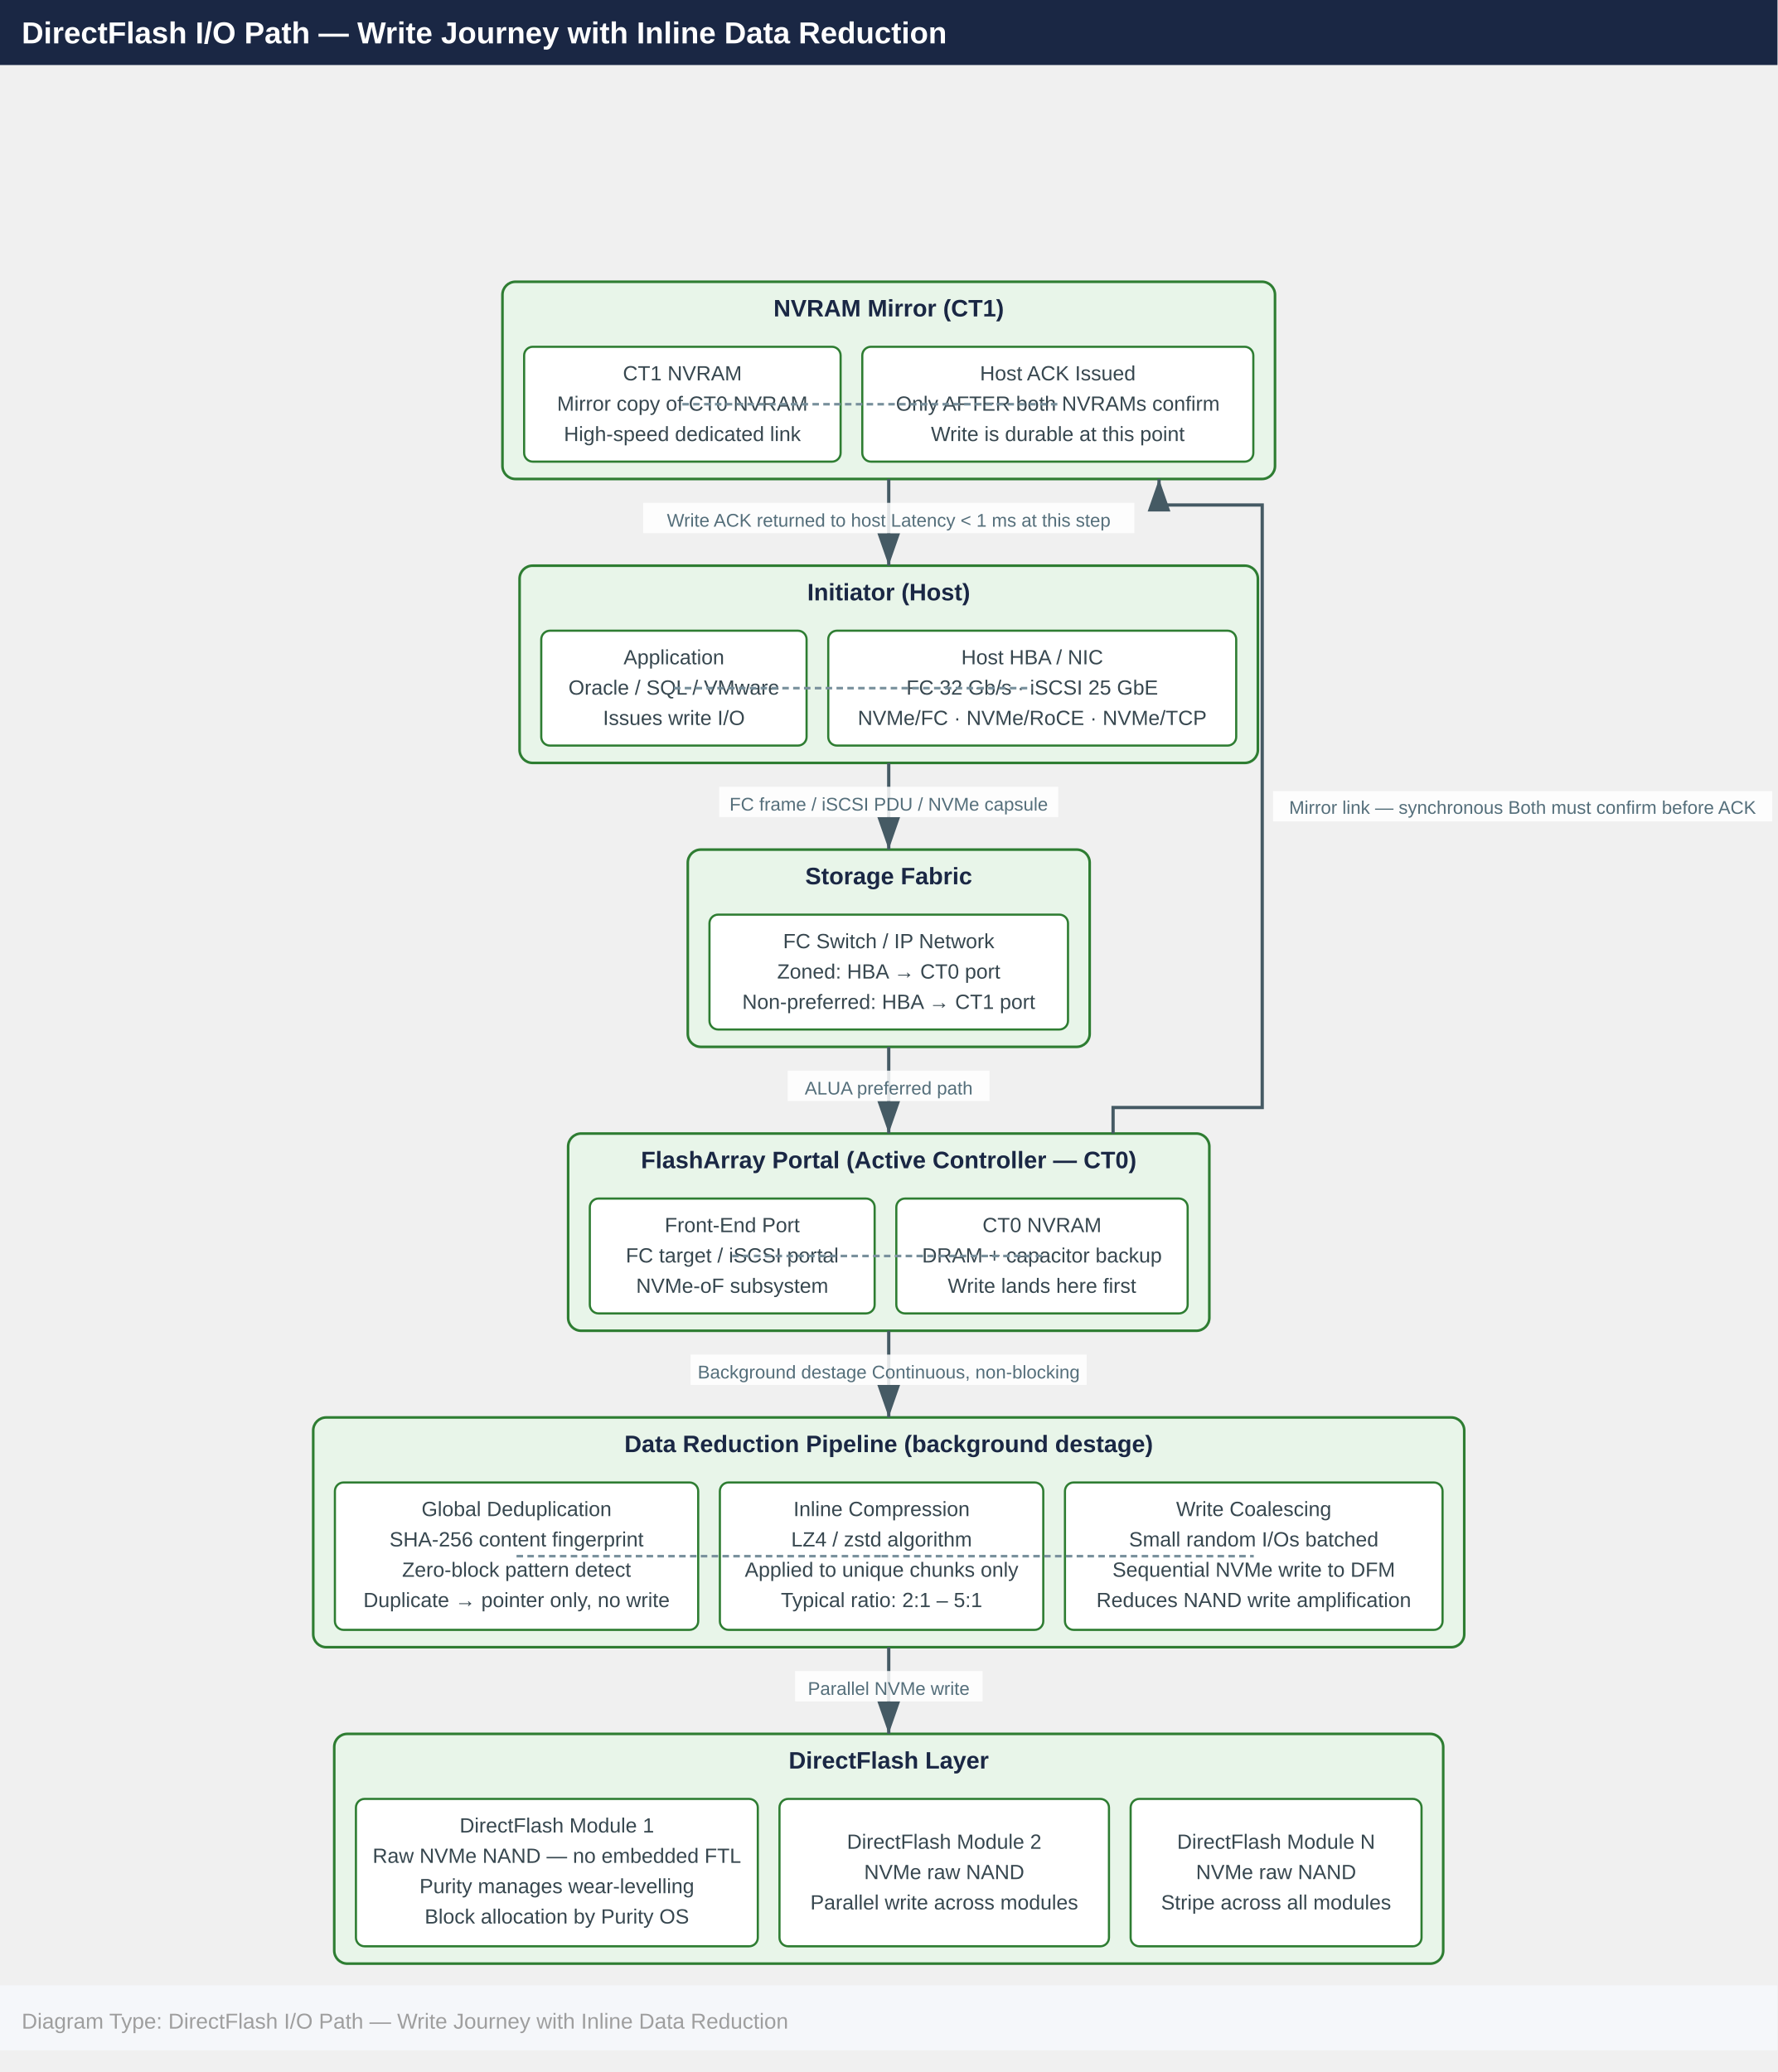
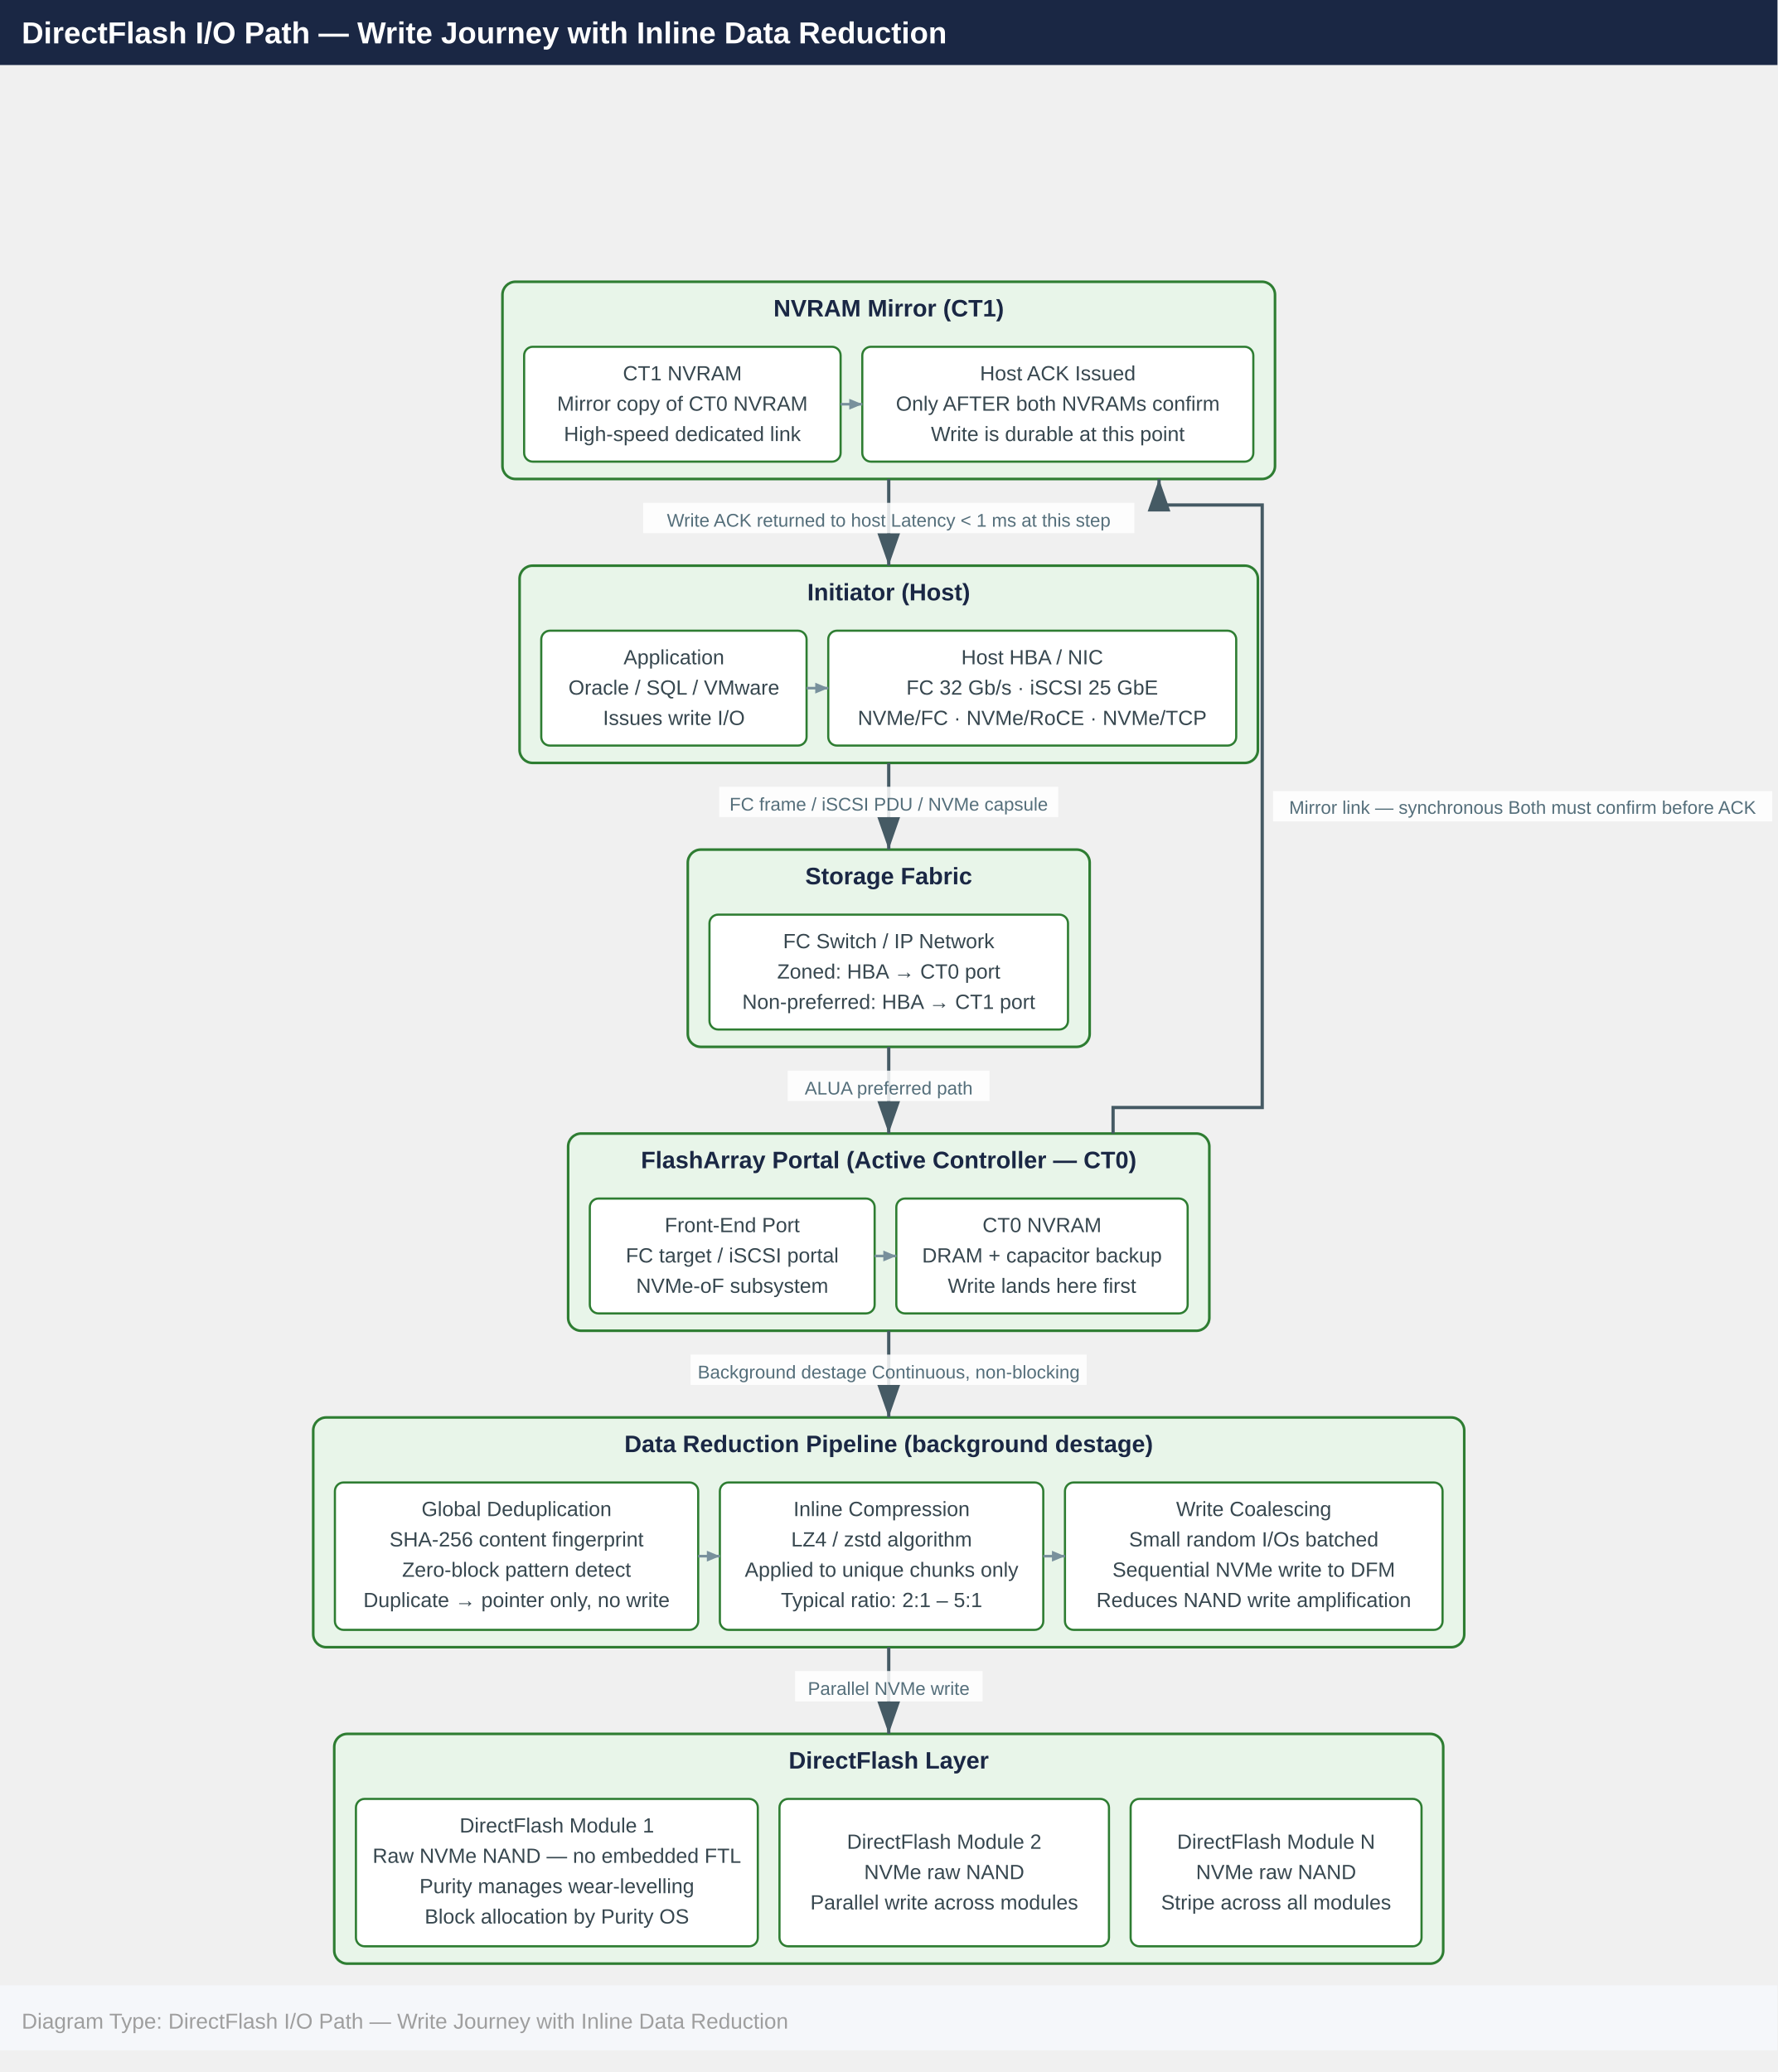
<svg xmlns="http://www.w3.org/2000/svg" width="820" height="956" viewBox="0 0 820 956">
  <defs>
+     <marker id="arrowsm" markerWidth="6" markerHeight="5" refX="6" refY="2.5" orient="auto" markerUnits="userSpaceOnUse">
+       <polygon points="0 0, 6 2.5, 0 5" fill="#78909c" />
+     </marker>
    <marker id="arrowhead" markerWidth="10" markerHeight="7" refX="10" refY="3.5" orient="auto">
      <polygon points="0 0, 10 3.5, 0 7" fill="#455a64" />
    </marker>
  </defs>
  <rect x="0" y="0" width="820" height="30" fill="#1a2744" />
  <text x="10" y="20" font-family="Arial,Helvetica,sans-serif" font-size="14" font-weight="bold" fill="#ffffff">DirectFlash I/O Path — Write Journey with Inline Data Reduction</text>
  <rect x="231.8" y="130.0" width="356.4" height="91.0" rx="6" fill="#e8f5e9" stroke="#2e7d32" stroke-width="1.2" />
  <text x="410.0" y="146.0" text-anchor="middle" font-family="Arial,Helvetica,sans-serif" font-size="11" font-weight="700" fill="#1a2744">NVRAM Mirror (CT1)</text>
  <rect x="241.8" y="160.0" width="146.0" height="53.0" rx="4" fill="#ffffff" stroke="#2e7d32" stroke-width="1" />
  <text x="314.8" y="175.5" text-anchor="middle" font-family="Arial,Helvetica,sans-serif" font-size="9.5" fill="#37474f">CT1 NVRAM</text>
  <text x="314.8" y="189.5" text-anchor="middle" font-family="Arial,Helvetica,sans-serif" font-size="9.5" fill="#37474f">Mirror copy of CT0 NVRAM</text>
  <text x="314.8" y="203.5" text-anchor="middle" font-family="Arial,Helvetica,sans-serif" font-size="9.5" fill="#37474f">High-speed dedicated link</text>
  <rect x="397.8" y="160.0" width="180.4" height="53.0" rx="4" fill="#ffffff" stroke="#2e7d32" stroke-width="1" />
  <text x="488.0" y="175.5" text-anchor="middle" font-family="Arial,Helvetica,sans-serif" font-size="9.5" fill="#37474f">Host ACK Issued</text>
  <text x="488.0" y="189.5" text-anchor="middle" font-family="Arial,Helvetica,sans-serif" font-size="9.5" fill="#37474f">Only AFTER both NVRAMs confirm</text>
  <text x="488.0" y="203.5" text-anchor="middle" font-family="Arial,Helvetica,sans-serif" font-size="9.5" fill="#37474f">Write is durable at this point</text>
  <rect x="239.7" y="261.0" width="340.6" height="91.0" rx="6" fill="#e8f5e9" stroke="#2e7d32" stroke-width="1.2" />
  <text x="410.0" y="277.0" text-anchor="middle" font-family="Arial,Helvetica,sans-serif" font-size="11" font-weight="700" fill="#1a2744">Initiator (Host)</text>
  <rect x="249.7" y="291.0" width="122.4" height="53.0" rx="4" fill="#ffffff" stroke="#2e7d32" stroke-width="1" />
  <text x="310.9" y="306.5" text-anchor="middle" font-family="Arial,Helvetica,sans-serif" font-size="9.5" fill="#37474f">Application</text>
  <text x="310.9" y="320.5" text-anchor="middle" font-family="Arial,Helvetica,sans-serif" font-size="9.5" fill="#37474f">Oracle / SQL / VMware</text>
  <text x="310.9" y="334.5" text-anchor="middle" font-family="Arial,Helvetica,sans-serif" font-size="9.5" fill="#37474f">Issues write I/O</text>
  <rect x="382.1" y="291.0" width="188.2" height="53.0" rx="4" fill="#ffffff" stroke="#2e7d32" stroke-width="1" />
  <text x="476.2" y="306.5" text-anchor="middle" font-family="Arial,Helvetica,sans-serif" font-size="9.5" fill="#37474f">Host HBA / NIC</text>
  <text x="476.2" y="320.5" text-anchor="middle" font-family="Arial,Helvetica,sans-serif" font-size="9.5" fill="#37474f">FC 32 Gb/s · iSCSI 25 GbE</text>
  <text x="476.2" y="334.5" text-anchor="middle" font-family="Arial,Helvetica,sans-serif" font-size="9.5" fill="#37474f">NVMe/FC · NVMe/RoCE · NVMe/TCP</text>
  <rect x="317.3" y="392.0" width="185.4" height="91.0" rx="6" fill="#e8f5e9" stroke="#2e7d32" stroke-width="1.2" />
  <text x="410.0" y="408.0" text-anchor="middle" font-family="Arial,Helvetica,sans-serif" font-size="11" font-weight="700" fill="#1a2744">Storage Fabric</text>
  <rect x="327.3" y="422.0" width="165.4" height="53.0" rx="4" fill="#ffffff" stroke="#2e7d32" stroke-width="1" />
  <text x="410.0" y="437.5" text-anchor="middle" font-family="Arial,Helvetica,sans-serif" font-size="9.5" fill="#37474f">FC Switch / IP Network</text>
  <text x="410.0" y="451.5" text-anchor="middle" font-family="Arial,Helvetica,sans-serif" font-size="9.5" fill="#37474f">Zoned: HBA → CT0 port</text>
  <text x="410.0" y="465.5" text-anchor="middle" font-family="Arial,Helvetica,sans-serif" font-size="9.5" fill="#37474f">Non-preferred: HBA → CT1 port</text>
  <rect x="262.1" y="523.0" width="295.8" height="91.0" rx="6" fill="#e8f5e9" stroke="#2e7d32" stroke-width="1.2" />
  <text x="410.0" y="539.0" text-anchor="middle" font-family="Arial,Helvetica,sans-serif" font-size="11" font-weight="700" fill="#1a2744">FlashArray Portal (Active Controller — CT0)</text>
  <rect x="272.1" y="553.0" width="131.4" height="53.0" rx="4" fill="#ffffff" stroke="#2e7d32" stroke-width="1" />
  <text x="337.8" y="568.5" text-anchor="middle" font-family="Arial,Helvetica,sans-serif" font-size="9.5" fill="#37474f">Front-End Port</text>
  <text x="337.8" y="582.5" text-anchor="middle" font-family="Arial,Helvetica,sans-serif" font-size="9.5" fill="#37474f">FC target / iSCSI portal</text>
  <text x="337.8" y="596.5" text-anchor="middle" font-family="Arial,Helvetica,sans-serif" font-size="9.5" fill="#37474f">NVMe-oF subsystem</text>
  <rect x="413.5" y="553.0" width="134.4" height="53.0" rx="4" fill="#ffffff" stroke="#2e7d32" stroke-width="1" />
  <text x="480.7" y="568.5" text-anchor="middle" font-family="Arial,Helvetica,sans-serif" font-size="9.5" fill="#37474f">CT0 NVRAM</text>
  <text x="480.7" y="582.5" text-anchor="middle" font-family="Arial,Helvetica,sans-serif" font-size="9.5" fill="#37474f">DRAM + capacitor backup</text>
  <text x="480.7" y="596.5" text-anchor="middle" font-family="Arial,Helvetica,sans-serif" font-size="9.5" fill="#37474f">Write lands here first</text>
  <rect x="144.5" y="654.0" width="531.0" height="106.0" rx="6" fill="#e8f5e9" stroke="#2e7d32" stroke-width="1.2" />
  <text x="410.0" y="670.0" text-anchor="middle" font-family="Arial,Helvetica,sans-serif" font-size="11" font-weight="700" fill="#1a2744">Data Reduction Pipeline (background destage)</text>
  <rect x="154.5" y="684.0" width="167.6" height="68.0" rx="4" fill="#ffffff" stroke="#2e7d32" stroke-width="1" />
  <text x="238.3" y="699.5" text-anchor="middle" font-family="Arial,Helvetica,sans-serif" font-size="9.5" fill="#37474f">Global Deduplication</text>
  <text x="238.3" y="713.5" text-anchor="middle" font-family="Arial,Helvetica,sans-serif" font-size="9.5" fill="#37474f">SHA-256 content fingerprint</text>
  <text x="238.3" y="727.5" text-anchor="middle" font-family="Arial,Helvetica,sans-serif" font-size="9.5" fill="#37474f">Zero-block pattern detect</text>
  <text x="238.3" y="741.5" text-anchor="middle" font-family="Arial,Helvetica,sans-serif" font-size="9.5" fill="#37474f">Duplicate → pointer only, no write</text>
  <rect x="332.1" y="684.0" width="149.2" height="68.0" rx="4" fill="#ffffff" stroke="#2e7d32" stroke-width="1" />
  <text x="406.7" y="699.5" text-anchor="middle" font-family="Arial,Helvetica,sans-serif" font-size="9.5" fill="#37474f">Inline Compression</text>
  <text x="406.7" y="713.5" text-anchor="middle" font-family="Arial,Helvetica,sans-serif" font-size="9.5" fill="#37474f">LZ4 / zstd algorithm</text>
  <text x="406.7" y="727.5" text-anchor="middle" font-family="Arial,Helvetica,sans-serif" font-size="9.5" fill="#37474f">Applied to unique chunks only</text>
  <text x="406.7" y="741.5" text-anchor="middle" font-family="Arial,Helvetica,sans-serif" font-size="9.5" fill="#37474f">Typical ratio: 2:1 – 5:1</text>
  <rect x="491.3" y="684.0" width="174.2" height="68.0" rx="4" fill="#ffffff" stroke="#2e7d32" stroke-width="1" />
  <text x="578.4" y="699.5" text-anchor="middle" font-family="Arial,Helvetica,sans-serif" font-size="9.5" fill="#37474f">Write Coalescing</text>
  <text x="578.4" y="713.5" text-anchor="middle" font-family="Arial,Helvetica,sans-serif" font-size="9.5" fill="#37474f">Small random I/Os batched</text>
  <text x="578.4" y="727.5" text-anchor="middle" font-family="Arial,Helvetica,sans-serif" font-size="9.5" fill="#37474f">Sequential NVMe write to DFM</text>
  <text x="578.4" y="741.5" text-anchor="middle" font-family="Arial,Helvetica,sans-serif" font-size="9.5" fill="#37474f">Reduces NAND write amplification</text>
  <rect x="154.2" y="800.0" width="511.6" height="106.0" rx="6" fill="#e8f5e9" stroke="#2e7d32" stroke-width="1.2" />
  <text x="410.0" y="816.0" text-anchor="middle" font-family="Arial,Helvetica,sans-serif" font-size="11" font-weight="700" fill="#1a2744">DirectFlash Layer</text>
  <rect x="164.2" y="830.0" width="185.4" height="68.0" rx="4" fill="#ffffff" stroke="#2e7d32" stroke-width="1" />
  <text x="256.9" y="845.5" text-anchor="middle" font-family="Arial,Helvetica,sans-serif" font-size="9.5" fill="#37474f">DirectFlash Module 1</text>
  <text x="256.9" y="859.5" text-anchor="middle" font-family="Arial,Helvetica,sans-serif" font-size="9.5" fill="#37474f">Raw NVMe NAND — no embedded FTL</text>
  <text x="256.9" y="873.5" text-anchor="middle" font-family="Arial,Helvetica,sans-serif" font-size="9.5" fill="#37474f">Purity manages wear-levelling</text>
  <text x="256.9" y="887.5" text-anchor="middle" font-family="Arial,Helvetica,sans-serif" font-size="9.5" fill="#37474f">Block allocation by Purity OS</text>
  <rect x="359.6" y="830.0" width="152.0" height="68.0" rx="4" fill="#ffffff" stroke="#2e7d32" stroke-width="1" />
  <text x="435.6" y="853.0" text-anchor="middle" font-family="Arial,Helvetica,sans-serif" font-size="9.5" fill="#37474f">DirectFlash Module 2</text>
  <text x="435.6" y="867.0" text-anchor="middle" font-family="Arial,Helvetica,sans-serif" font-size="9.5" fill="#37474f">NVMe raw NAND</text>
  <text x="435.6" y="881.0" text-anchor="middle" font-family="Arial,Helvetica,sans-serif" font-size="9.5" fill="#37474f">Parallel write across modules</text>
  <rect x="521.6" y="830.0" width="134.2" height="68.0" rx="4" fill="#ffffff" stroke="#2e7d32" stroke-width="1" />
  <text x="588.7" y="853.0" text-anchor="middle" font-family="Arial,Helvetica,sans-serif" font-size="9.5" fill="#37474f">DirectFlash Module N</text>
  <text x="588.7" y="867.0" text-anchor="middle" font-family="Arial,Helvetica,sans-serif" font-size="9.5" fill="#37474f">NVMe raw NAND</text>
  <text x="588.7" y="881.0" text-anchor="middle" font-family="Arial,Helvetica,sans-serif" font-size="9.5" fill="#37474f">Stripe across all modules</text>
  <line x1="410.0" y1="221.0" x2="410.0" y2="261.0" stroke="#455a64" stroke-width="1.5" marker-end="url(#arrowhead)" />
  <rect x="296.7" y="232.0" width="226.6" height="14" fill="#ffffff" opacity="0.85" />
  <text x="410.0" y="243.0" text-anchor="middle" font-family="Arial,Helvetica,sans-serif" font-size="8.5" fill="#546e7a">Write ACK returned to host Latency &lt; 1 ms at this step</text>
  <line x1="410.0" y1="352.0" x2="410.0" y2="392.0" stroke="#455a64" stroke-width="1.5" marker-end="url(#arrowhead)" />
  <rect x="331.8" y="363.0" width="156.4" height="14" fill="#ffffff" opacity="0.85" />
  <text x="410.0" y="374.0" text-anchor="middle" font-family="Arial,Helvetica,sans-serif" font-size="8.5" fill="#546e7a">FC frame / iSCSI PDU / NVMe capsule</text>
  <line x1="410.0" y1="483.0" x2="410.0" y2="523.0" stroke="#455a64" stroke-width="1.5" marker-end="url(#arrowhead)" />
  <rect x="363.4" y="494.0" width="93.1" height="14" fill="#ffffff" opacity="0.85" />
  <text x="410.0" y="505.0" text-anchor="middle" font-family="Arial,Helvetica,sans-serif" font-size="8.5" fill="#546e7a">ALUA preferred path</text>
  <polyline points="513.5,523.0 513.5,511.0 582.3,511.0 582.3,233.0 534.7,233.0 534.7,221.0" fill="none" stroke="#455a64" stroke-width="1.5" marker-end="url(#arrowhead)" />
  <rect x="587.3" y="365.0" width="230.3" height="14" fill="#ffffff" opacity="0.85" />
  <text x="702.4" y="375.5" text-anchor="middle" font-family="Arial,Helvetica,sans-serif" font-size="8.5" fill="#546e7a">Mirror link — synchronous Both must confirm before ACK</text>
  <line x1="410.0" y1="614.0" x2="410.0" y2="654.0" stroke="#455a64" stroke-width="1.5" marker-end="url(#arrowhead)" />
  <rect x="318.6" y="625.0" width="182.7" height="14" fill="#ffffff" opacity="0.85" />
  <text x="410.0" y="636.0" text-anchor="middle" font-family="Arial,Helvetica,sans-serif" font-size="8.5" fill="#546e7a">Background destage Continuous, non-blocking</text>
  <line x1="410.0" y1="760.0" x2="410.0" y2="800.0" stroke="#455a64" stroke-width="1.5" marker-end="url(#arrowhead)" />
  <rect x="366.8" y="771.0" width="86.5" height="14" fill="#ffffff" opacity="0.85" />
  <text x="410.0" y="782.0" text-anchor="middle" font-family="Arial,Helvetica,sans-serif" font-size="8.5" fill="#546e7a">Parallel NVMe write</text>
-   <line x1="310.9" y1="317.5" x2="476.2" y2="317.5" stroke="#78909c" stroke-width="1.2" stroke-dasharray="3,2" />
-   <line x1="337.8" y1="579.5" x2="480.7" y2="579.5" stroke="#78909c" stroke-width="1.2" stroke-dasharray="3,2" />
-   <line x1="314.8" y1="186.5" x2="488.0" y2="186.5" stroke="#78909c" stroke-width="1.2" stroke-dasharray="3,2" />
-   <line x1="238.3" y1="718.0" x2="406.7" y2="718.0" stroke="#78909c" stroke-width="1.2" stroke-dasharray="3,2" />
-   <line x1="406.7" y1="718.0" x2="578.4" y2="718.0" stroke="#78909c" stroke-width="1.2" stroke-dasharray="3,2" />
+   <line x1="372.1" y1="317.5" x2="382.1" y2="317.5" stroke="#78909c" stroke-width="1.2" marker-end="url(#arrowsm)" />
+   <line x1="403.5" y1="579.5" x2="413.5" y2="579.5" stroke="#78909c" stroke-width="1.2" marker-end="url(#arrowsm)" />
+   <line x1="387.8" y1="186.5" x2="397.8" y2="186.5" stroke="#78909c" stroke-width="1.2" marker-end="url(#arrowsm)" />
+   <line x1="322.1" y1="718.0" x2="332.1" y2="718.0" stroke="#78909c" stroke-width="1.2" marker-end="url(#arrowsm)" />
+   <line x1="481.3" y1="718.0" x2="491.3" y2="718.0" stroke="#78909c" stroke-width="1.2" marker-end="url(#arrowsm)" />
  <rect x="0" y="916.0" width="820" height="30" fill="#f5f7fa" />
  <text x="10" y="936.0" font-family="Arial,Helvetica,sans-serif" font-size="10" fill="#9e9e9e">Diagram Type: DirectFlash I/O Path — Write Journey with Inline Data Reduction</text>
</svg>
